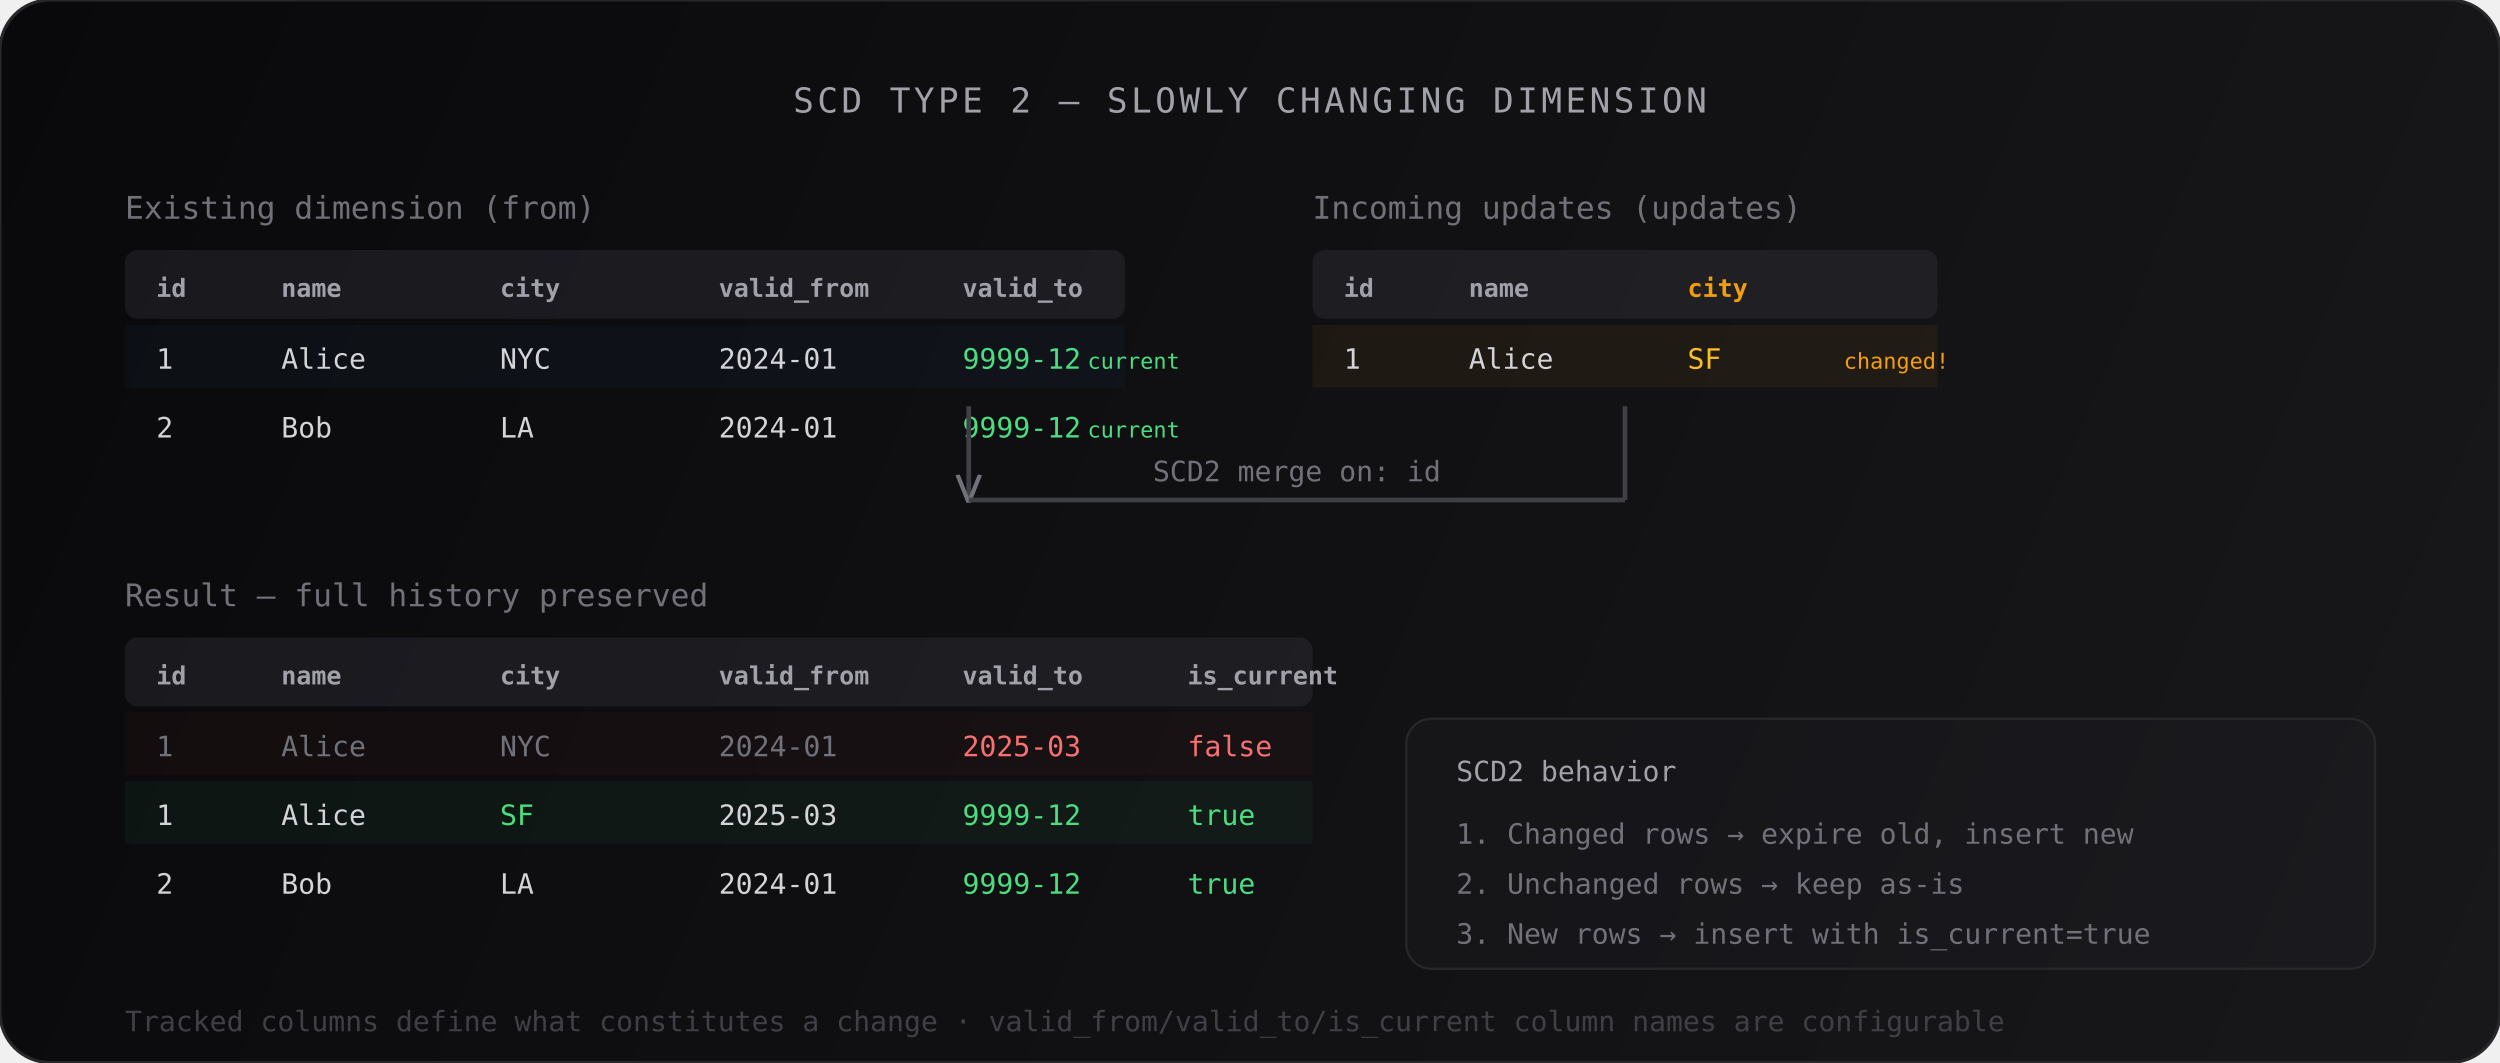
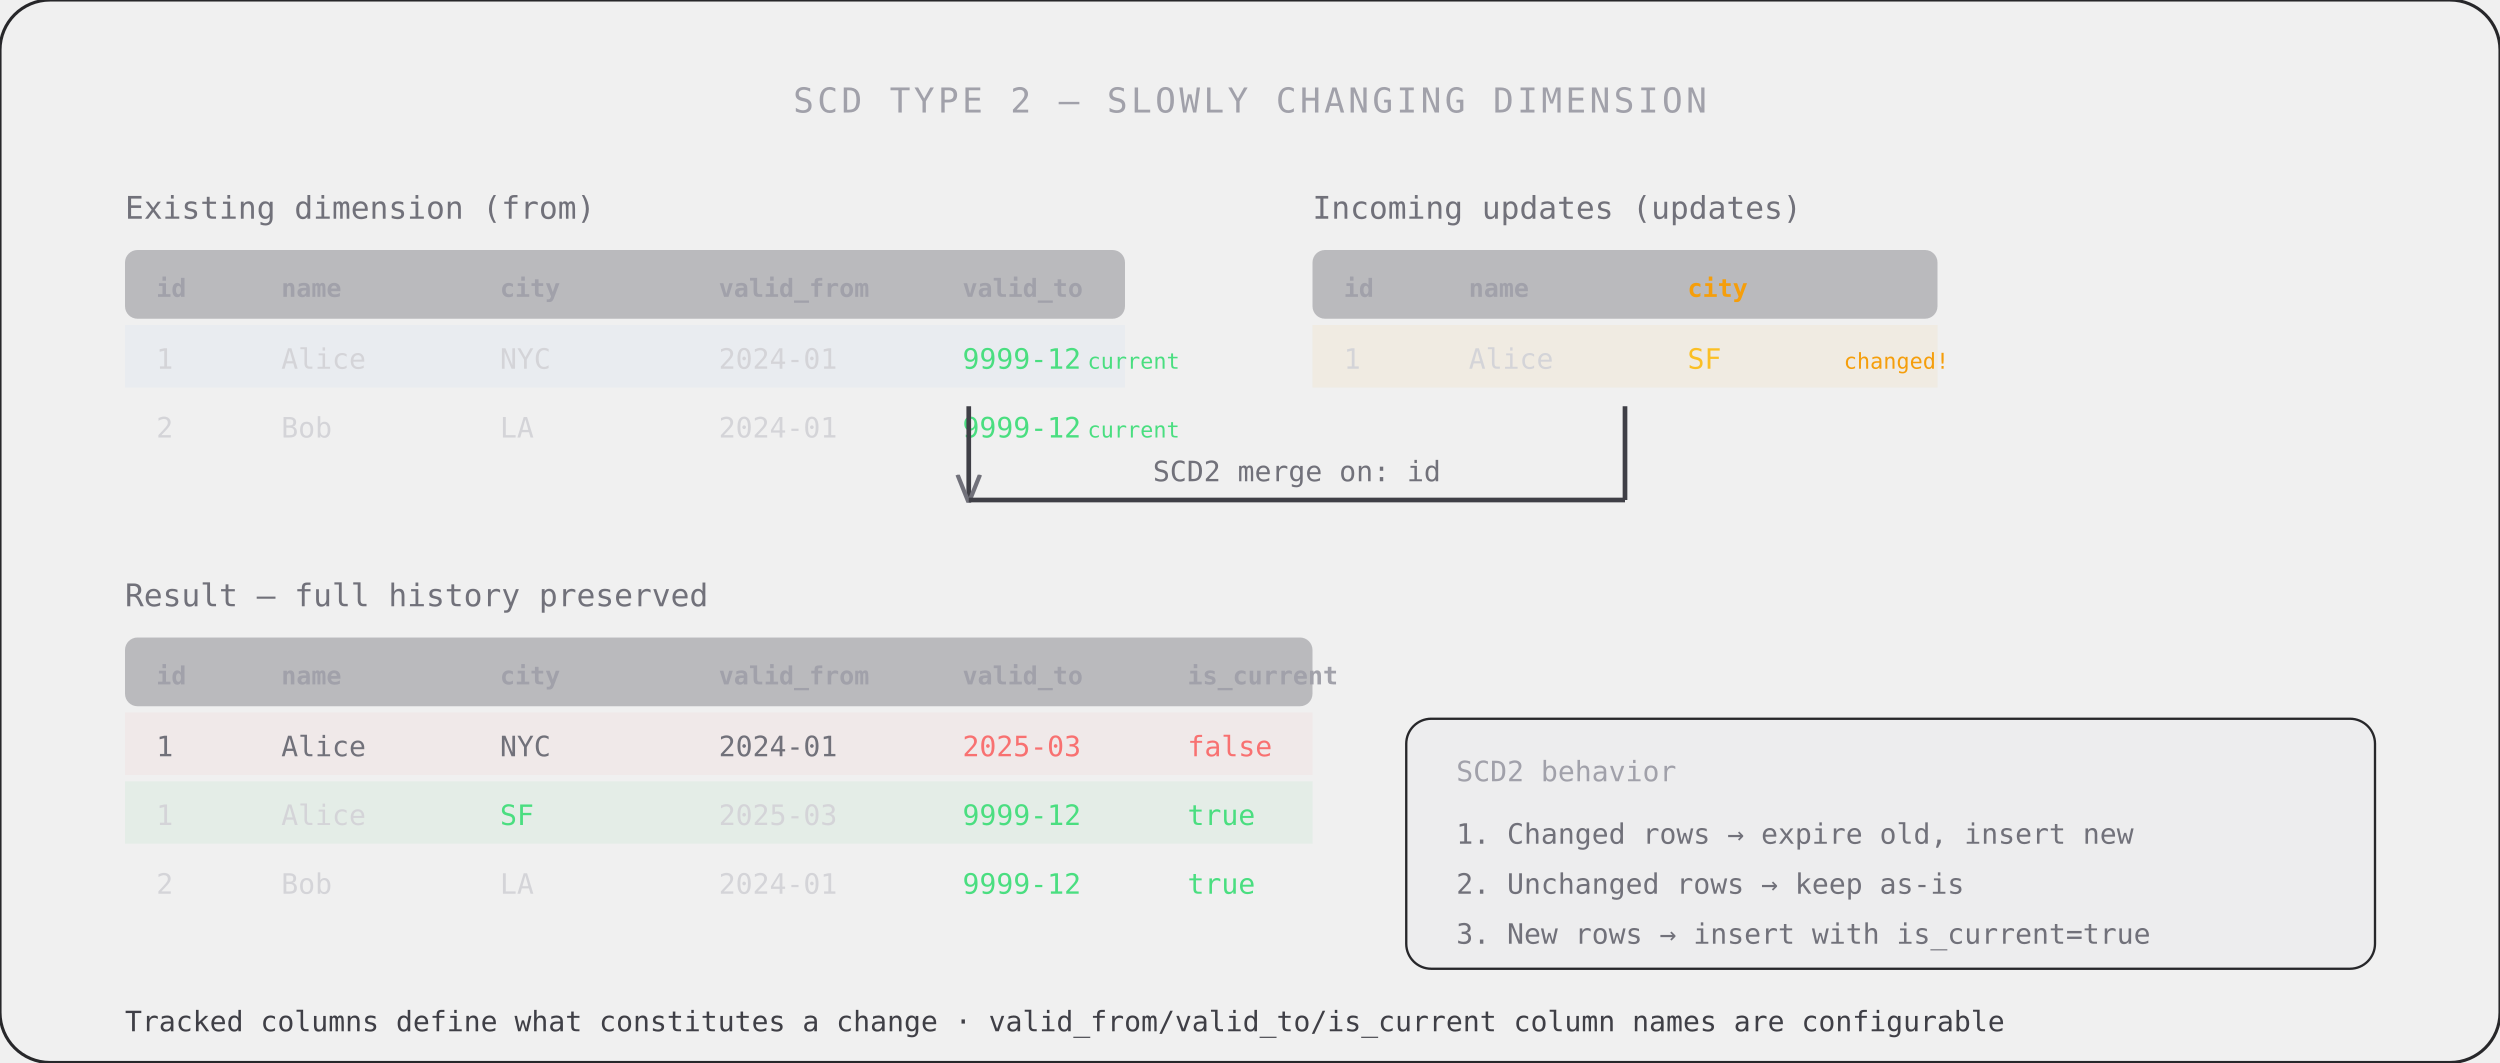
<svg xmlns="http://www.w3.org/2000/svg" viewBox="0 0 800 340" fill="none">
+   <style>
+     /* Default: dark mode (existing colors) */
+     .bg-main { fill: none; }
+     .bg-border { stroke: #27272a; }
+ 
+     /* Light mode overrides */
+     @media (prefers-color-scheme: light) {
+       .bg-border { stroke: #e4e4e7; }
+ 
+       /* Text color inversions */
+       text[fill="#e4e4e7"] { fill: #18181b; }
+       text[fill="#d4d4d8"] { fill: #27272a; }
+       text[fill="#a1a1aa"] { fill: #52525b; }
+       text[fill="#71717a"] { fill: #6b7280; }
+       text[fill="#52525b"] { fill: #71717a; }
+       text[fill="#3f3f46"] { fill: #a1a1aa; }
+ 
+       /* Stroke/line inversions */
+       path[stroke="#3f3f46"] { stroke: #d4d4d8; }
+       line[stroke="#3f3f46"] { stroke: #d4d4d8; }
+       line[stroke="#27272a"] { stroke: #e4e4e7; }
+       path[stroke="#27272a"] { stroke: #e4e4e7; }
+ 
+       /* Arrow markers */
+       marker path[stroke="#71717a"] { stroke: #6b7280; }
+       marker path[stroke="#ef4444"] { stroke: #ef4444; }
+ 
+       /* Rect borders */
+       rect[stroke="#27272a"] { stroke: #e4e4e7; }
+       rect[stroke="#3f3f46"] { stroke: #d4d4d8; }
+ 
+       /* Card/container fills - subtle backgrounds */
+       rect[fill="#3f3f46"] { fill: #d4d4d8; }
+ 
+       /* Venn diagram cover fills (used in except/anti) */
+       circle[fill="#18181b"] { fill: #ffffff; }
+ 
+       /* Table header backgrounds */
+       rect[fill-opacity="0.3"][fill="#3f3f46"] { fill: #e4e4e7; fill-opacity: 0.5; }
+     }
+   </style>
  <defs>
-     <linearGradient id="bgS" x1="0" y1="0" x2="800" y2="340" gradientUnits="userSpaceOnUse">
-       <stop offset="0%" stop-color="#09090b" />
-       <stop offset="100%" stop-color="#18181b" />
-     </linearGradient>
    <marker id="arrS" viewBox="0 0 10 10" refX="9" refY="5" markerWidth="6" markerHeight="6" orient="auto-start-reverse">
      <path d="M 0 1 L 10 5 L 0 9" fill="none" stroke="#71717a" stroke-width="1.5" />
    </marker>
  </defs>
-   <rect width="800" height="340" rx="16" fill="url(#bgS)" />
-   <rect width="800" height="340" rx="16" stroke="#27272a" stroke-width="1" fill="none" />
+   <rect width="800" height="340" rx="16" class="bg-main" />
+   <rect width="800" height="340" rx="16" class="bg-border" stroke-width="1" fill="none" />
  <text x="400" y="36" text-anchor="middle" fill="#a1a1aa" font-family="ui-monospace,SFMono-Regular,Menlo,monospace" font-size="11" letter-spacing="0.1em">SCD TYPE 2 — SLOWLY CHANGING DIMENSION</text>
  <g transform="translate(40, 56)">
    <text x="0" y="14" fill="#71717a" font-family="ui-monospace,SFMono-Regular,Menlo,monospace" font-size="10" font-weight="500">Existing dimension (from)</text>
    <rect x="0" y="24" width="320" height="22" rx="4" fill="#3f3f46" fill-opacity="0.3" />
    <text x="10" y="39" fill="#a1a1aa" font-family="ui-monospace,SFMono-Regular,Menlo,monospace" font-size="8" font-weight="600">id</text>
    <text x="50" y="39" fill="#a1a1aa" font-family="ui-monospace,SFMono-Regular,Menlo,monospace" font-size="8" font-weight="600">name</text>
    <text x="120" y="39" fill="#a1a1aa" font-family="ui-monospace,SFMono-Regular,Menlo,monospace" font-size="8" font-weight="600">city</text>
    <text x="190" y="39" fill="#a1a1aa" font-family="ui-monospace,SFMono-Regular,Menlo,monospace" font-size="8" font-weight="600">valid_from</text>
    <text x="268" y="39" fill="#a1a1aa" font-family="ui-monospace,SFMono-Regular,Menlo,monospace" font-size="8" font-weight="600">valid_to</text>
    <rect x="0" y="48" width="320" height="20" rx="0" fill="#3b82f6" fill-opacity="0.04" />
    <text x="10" y="62" fill="#d4d4d8" font-family="ui-monospace,SFMono-Regular,Menlo,monospace" font-size="9">1</text>
    <text x="50" y="62" fill="#d4d4d8" font-family="ui-monospace,SFMono-Regular,Menlo,monospace" font-size="9">Alice</text>
    <text x="120" y="62" fill="#d4d4d8" font-family="ui-monospace,SFMono-Regular,Menlo,monospace" font-size="9">NYC</text>
    <text x="190" y="62" fill="#d4d4d8" font-family="ui-monospace,SFMono-Regular,Menlo,monospace" font-size="9">2024-01</text>
    <text x="268" y="62" fill="#4ade80" font-family="ui-monospace,SFMono-Regular,Menlo,monospace" font-size="9">9999-12</text>
    <rect x="0" y="70" width="320" height="20" rx="0" fill="transparent" />
    <text x="10" y="84" fill="#d4d4d8" font-family="ui-monospace,SFMono-Regular,Menlo,monospace" font-size="9">2</text>
    <text x="50" y="84" fill="#d4d4d8" font-family="ui-monospace,SFMono-Regular,Menlo,monospace" font-size="9">Bob</text>
    <text x="120" y="84" fill="#d4d4d8" font-family="ui-monospace,SFMono-Regular,Menlo,monospace" font-size="9">LA</text>
    <text x="190" y="84" fill="#d4d4d8" font-family="ui-monospace,SFMono-Regular,Menlo,monospace" font-size="9">2024-01</text>
    <text x="268" y="84" fill="#4ade80" font-family="ui-monospace,SFMono-Regular,Menlo,monospace" font-size="9">9999-12</text>
    <text x="308" y="62" fill="#4ade80" font-family="ui-monospace,SFMono-Regular,Menlo,monospace" font-size="7">current</text>
    <text x="308" y="84" fill="#4ade80" font-family="ui-monospace,SFMono-Regular,Menlo,monospace" font-size="7">current</text>
  </g>
  <g transform="translate(420, 56)">
    <text x="0" y="14" fill="#71717a" font-family="ui-monospace,SFMono-Regular,Menlo,monospace" font-size="10" font-weight="500">Incoming updates (updates)</text>
    <rect x="0" y="24" width="200" height="22" rx="4" fill="#3f3f46" fill-opacity="0.3" />
    <text x="10" y="39" fill="#a1a1aa" font-family="ui-monospace,SFMono-Regular,Menlo,monospace" font-size="8" font-weight="600">id</text>
    <text x="50" y="39" fill="#a1a1aa" font-family="ui-monospace,SFMono-Regular,Menlo,monospace" font-size="8" font-weight="600">name</text>
    <text x="120" y="39" fill="#f59e0b" font-family="ui-monospace,SFMono-Regular,Menlo,monospace" font-size="8" font-weight="600">city</text>
    <rect x="0" y="48" width="200" height="20" rx="0" fill="#f59e0b" fill-opacity="0.06" />
    <text x="10" y="62" fill="#d4d4d8" font-family="ui-monospace,SFMono-Regular,Menlo,monospace" font-size="9">1</text>
    <text x="50" y="62" fill="#d4d4d8" font-family="ui-monospace,SFMono-Regular,Menlo,monospace" font-size="9">Alice</text>
    <text x="120" y="62" fill="#fbbf24" font-family="ui-monospace,SFMono-Regular,Menlo,monospace" font-size="9">SF</text>
    <text x="170" y="62" fill="#f59e0b" font-family="ui-monospace,SFMono-Regular,Menlo,monospace" font-size="7">changed!</text>
  </g>
  <g transform="translate(310, 130)">
    <path d="M0,0 L0,30" stroke="#3f3f46" stroke-width="1.5" fill="none" marker-end="url(#arrS)" />
    <path d="M210,0 L210,30" stroke="#3f3f46" stroke-width="1.5" fill="none" />
    <path d="M210,30 L0,30" stroke="#3f3f46" stroke-width="1.5" fill="none" />
    <text x="105" y="24" text-anchor="middle" fill="#71717a" font-family="ui-monospace,SFMono-Regular,Menlo,monospace" font-size="9">SCD2 merge on: id</text>
  </g>
  <g transform="translate(40, 180)">
    <text x="0" y="14" fill="#71717a" font-family="ui-monospace,SFMono-Regular,Menlo,monospace" font-size="10" font-weight="500">Result — full history preserved</text>
    <rect x="0" y="24" width="380" height="22" rx="4" fill="#3f3f46" fill-opacity="0.3" />
    <text x="10" y="39" fill="#a1a1aa" font-family="ui-monospace,SFMono-Regular,Menlo,monospace" font-size="8" font-weight="600">id</text>
    <text x="50" y="39" fill="#a1a1aa" font-family="ui-monospace,SFMono-Regular,Menlo,monospace" font-size="8" font-weight="600">name</text>
    <text x="120" y="39" fill="#a1a1aa" font-family="ui-monospace,SFMono-Regular,Menlo,monospace" font-size="8" font-weight="600">city</text>
    <text x="190" y="39" fill="#a1a1aa" font-family="ui-monospace,SFMono-Regular,Menlo,monospace" font-size="8" font-weight="600">valid_from</text>
    <text x="268" y="39" fill="#a1a1aa" font-family="ui-monospace,SFMono-Regular,Menlo,monospace" font-size="8" font-weight="600">valid_to</text>
    <text x="340" y="39" fill="#a1a1aa" font-family="ui-monospace,SFMono-Regular,Menlo,monospace" font-size="8" font-weight="600">is_current</text>
    <rect x="0" y="48" width="380" height="20" rx="0" fill="#ef4444" fill-opacity="0.04" />
    <text x="10" y="62" fill="#71717a" font-family="ui-monospace,SFMono-Regular,Menlo,monospace" font-size="9">1</text>
    <text x="50" y="62" fill="#71717a" font-family="ui-monospace,SFMono-Regular,Menlo,monospace" font-size="9">Alice</text>
    <text x="120" y="62" fill="#71717a" font-family="ui-monospace,SFMono-Regular,Menlo,monospace" font-size="9">NYC</text>
    <text x="190" y="62" fill="#71717a" font-family="ui-monospace,SFMono-Regular,Menlo,monospace" font-size="9">2024-01</text>
    <text x="268" y="62" fill="#f87171" font-family="ui-monospace,SFMono-Regular,Menlo,monospace" font-size="9">2025-03</text>
    <text x="340" y="62" fill="#f87171" font-family="ui-monospace,SFMono-Regular,Menlo,monospace" font-size="9">false</text>
    <rect x="0" y="70" width="380" height="20" rx="0" fill="#22c55e" fill-opacity="0.06" />
    <text x="10" y="84" fill="#d4d4d8" font-family="ui-monospace,SFMono-Regular,Menlo,monospace" font-size="9">1</text>
    <text x="50" y="84" fill="#d4d4d8" font-family="ui-monospace,SFMono-Regular,Menlo,monospace" font-size="9">Alice</text>
    <text x="120" y="84" fill="#4ade80" font-family="ui-monospace,SFMono-Regular,Menlo,monospace" font-size="9">SF</text>
    <text x="190" y="84" fill="#d4d4d8" font-family="ui-monospace,SFMono-Regular,Menlo,monospace" font-size="9">2025-03</text>
    <text x="268" y="84" fill="#4ade80" font-family="ui-monospace,SFMono-Regular,Menlo,monospace" font-size="9">9999-12</text>
    <text x="340" y="84" fill="#4ade80" font-family="ui-monospace,SFMono-Regular,Menlo,monospace" font-size="9">true</text>
    <rect x="0" y="92" width="380" height="20" rx="0" fill="transparent" />
    <text x="10" y="106" fill="#d4d4d8" font-family="ui-monospace,SFMono-Regular,Menlo,monospace" font-size="9">2</text>
    <text x="50" y="106" fill="#d4d4d8" font-family="ui-monospace,SFMono-Regular,Menlo,monospace" font-size="9">Bob</text>
    <text x="120" y="106" fill="#d4d4d8" font-family="ui-monospace,SFMono-Regular,Menlo,monospace" font-size="9">LA</text>
    <text x="190" y="106" fill="#d4d4d8" font-family="ui-monospace,SFMono-Regular,Menlo,monospace" font-size="9">2024-01</text>
    <text x="268" y="106" fill="#4ade80" font-family="ui-monospace,SFMono-Regular,Menlo,monospace" font-size="9">9999-12</text>
    <text x="340" y="106" fill="#4ade80" font-family="ui-monospace,SFMono-Regular,Menlo,monospace" font-size="9">true</text>
  </g>
  <g transform="translate(450, 230)">
    <rect width="310" height="80" rx="8" fill="#a1a1aa" fill-opacity="0.03" stroke="#27272a" stroke-width="0.75" />
    <text x="16" y="20" fill="#a1a1aa" font-family="ui-monospace,SFMono-Regular,Menlo,monospace" font-size="9" font-weight="500">SCD2 behavior</text>
    <text x="16" y="40" fill="#71717a" font-family="ui-monospace,SFMono-Regular,Menlo,monospace" font-size="9">1. Changed rows → expire old, insert new</text>
    <text x="16" y="56" fill="#71717a" font-family="ui-monospace,SFMono-Regular,Menlo,monospace" font-size="9">2. Unchanged rows → keep as-is</text>
    <text x="16" y="72" fill="#71717a" font-family="ui-monospace,SFMono-Regular,Menlo,monospace" font-size="9">3. New rows → insert with is_current=true</text>
  </g>
  <text x="40" y="330" fill="#3f3f46" font-family="ui-monospace,SFMono-Regular,Menlo,monospace" font-size="9">Tracked columns define what constitutes a change · valid_from/valid_to/is_current column names are configurable</text>
</svg>
